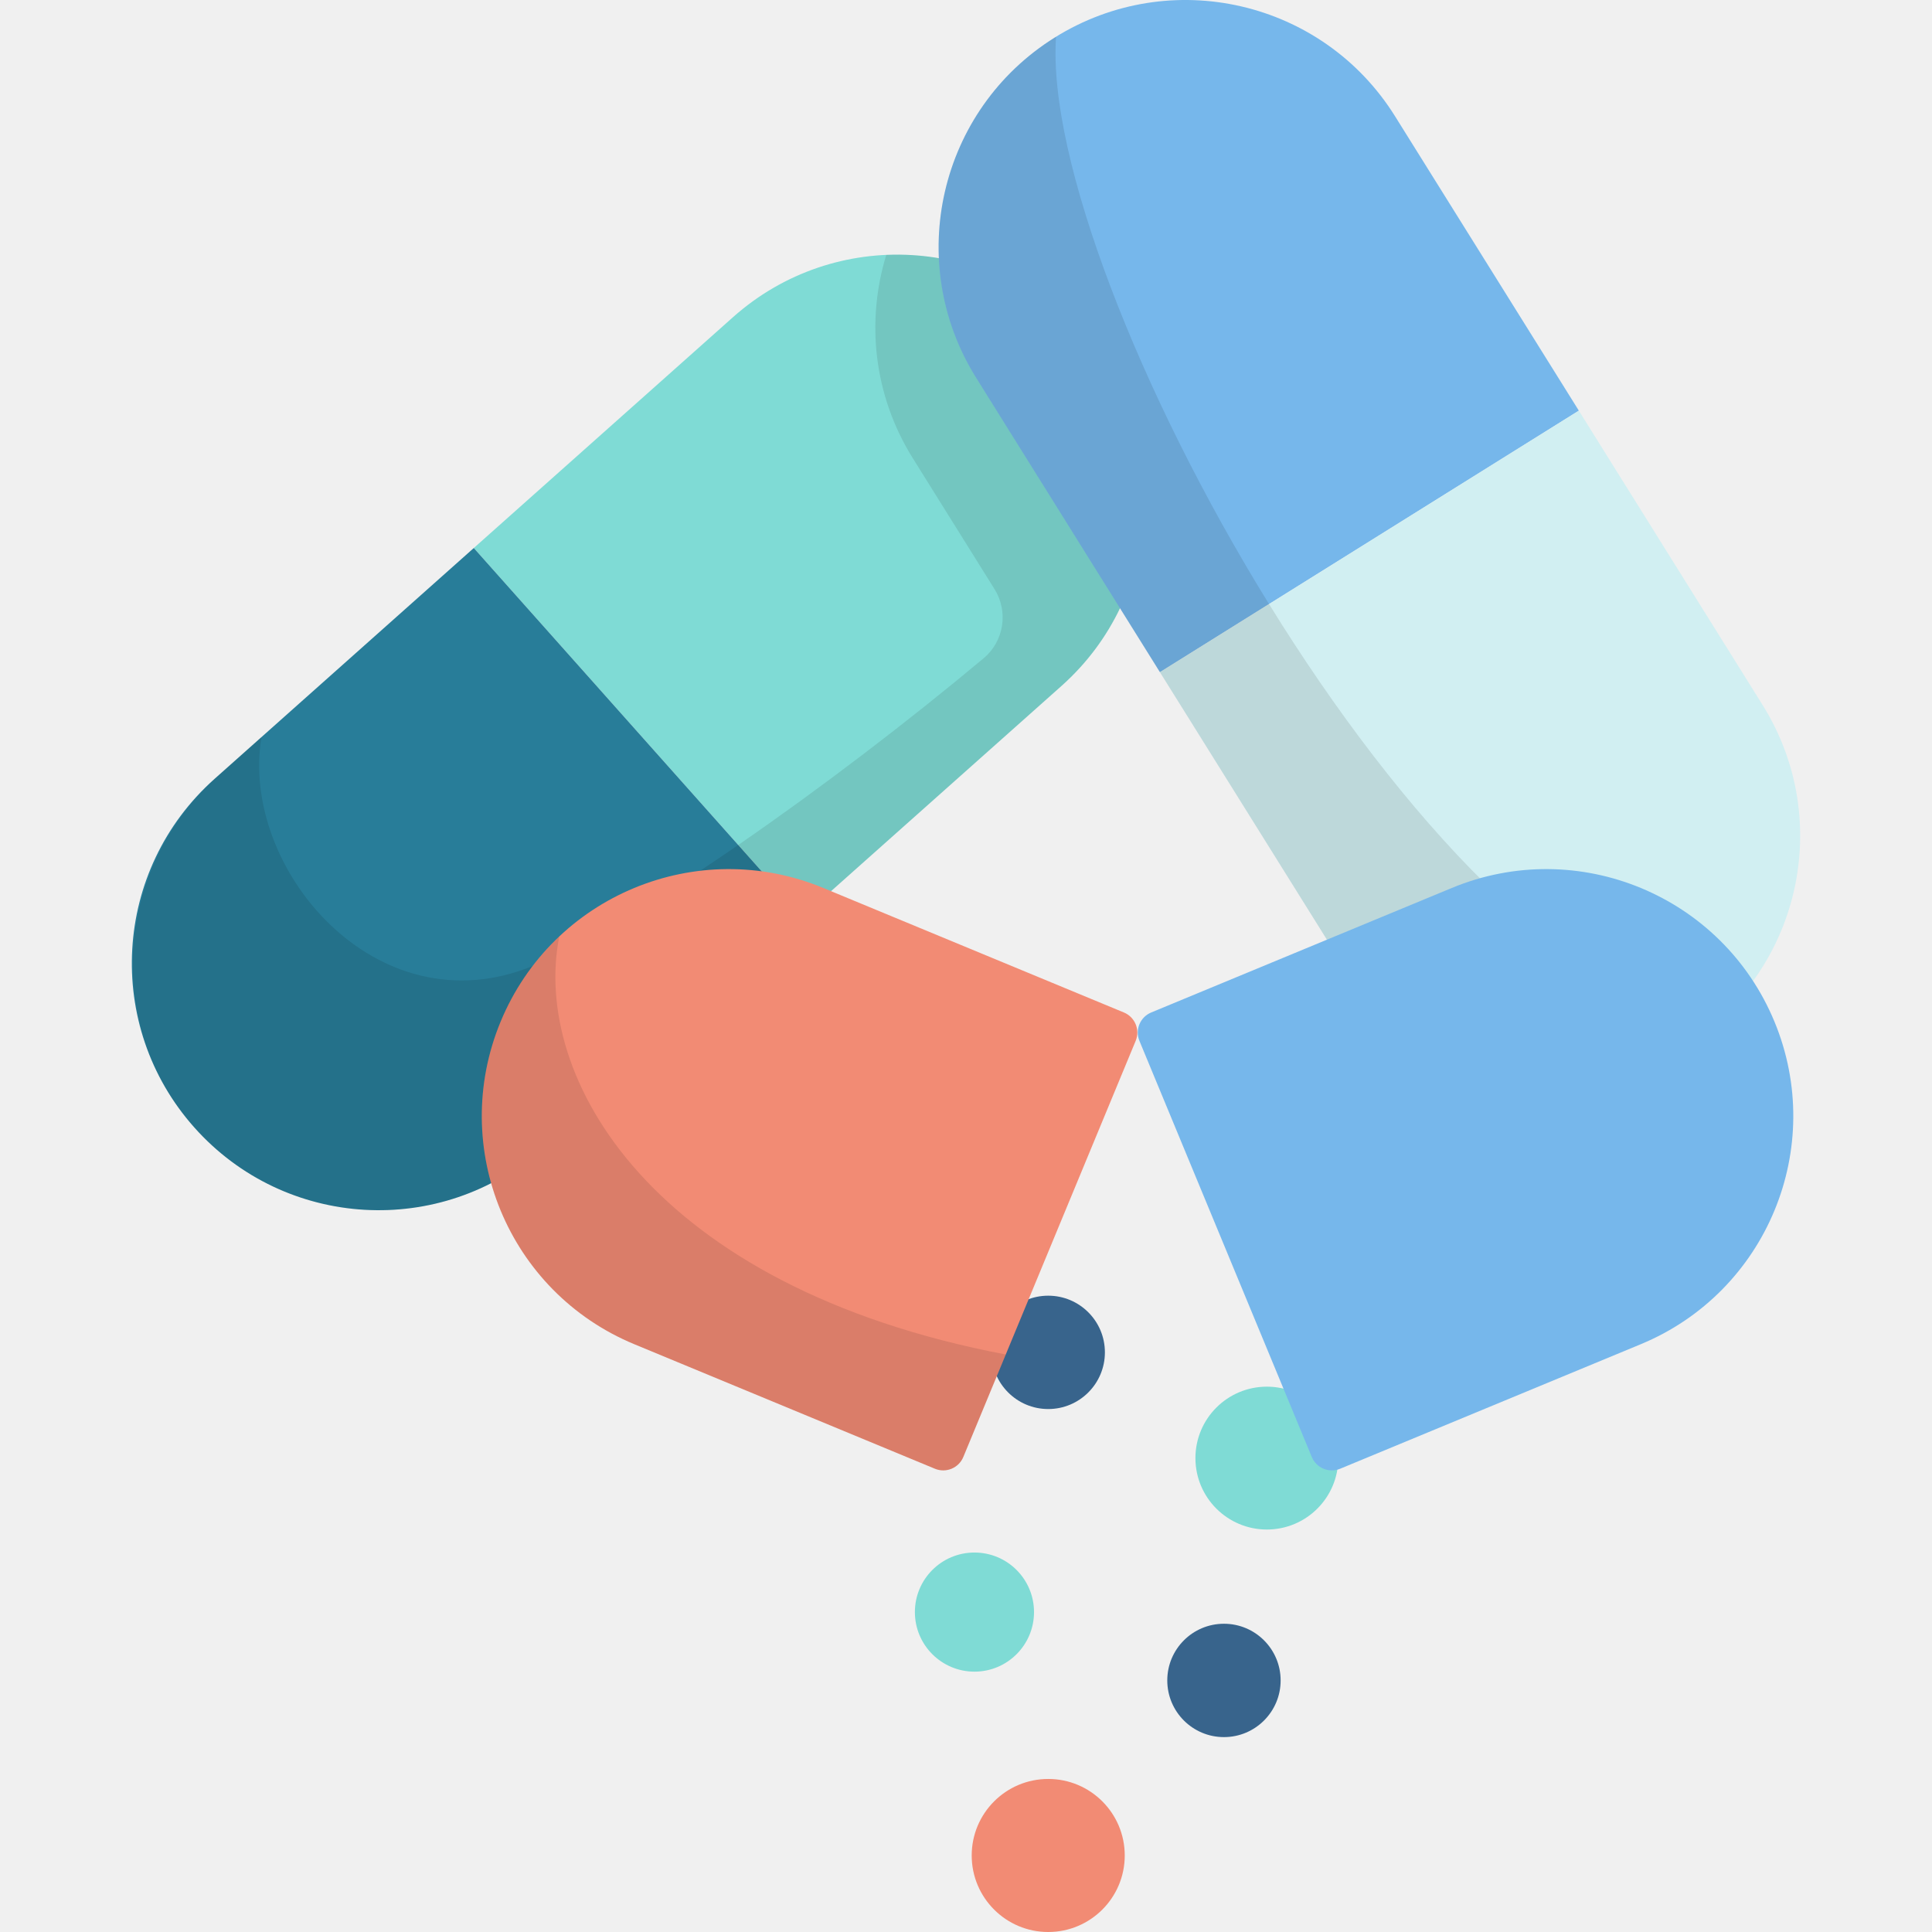
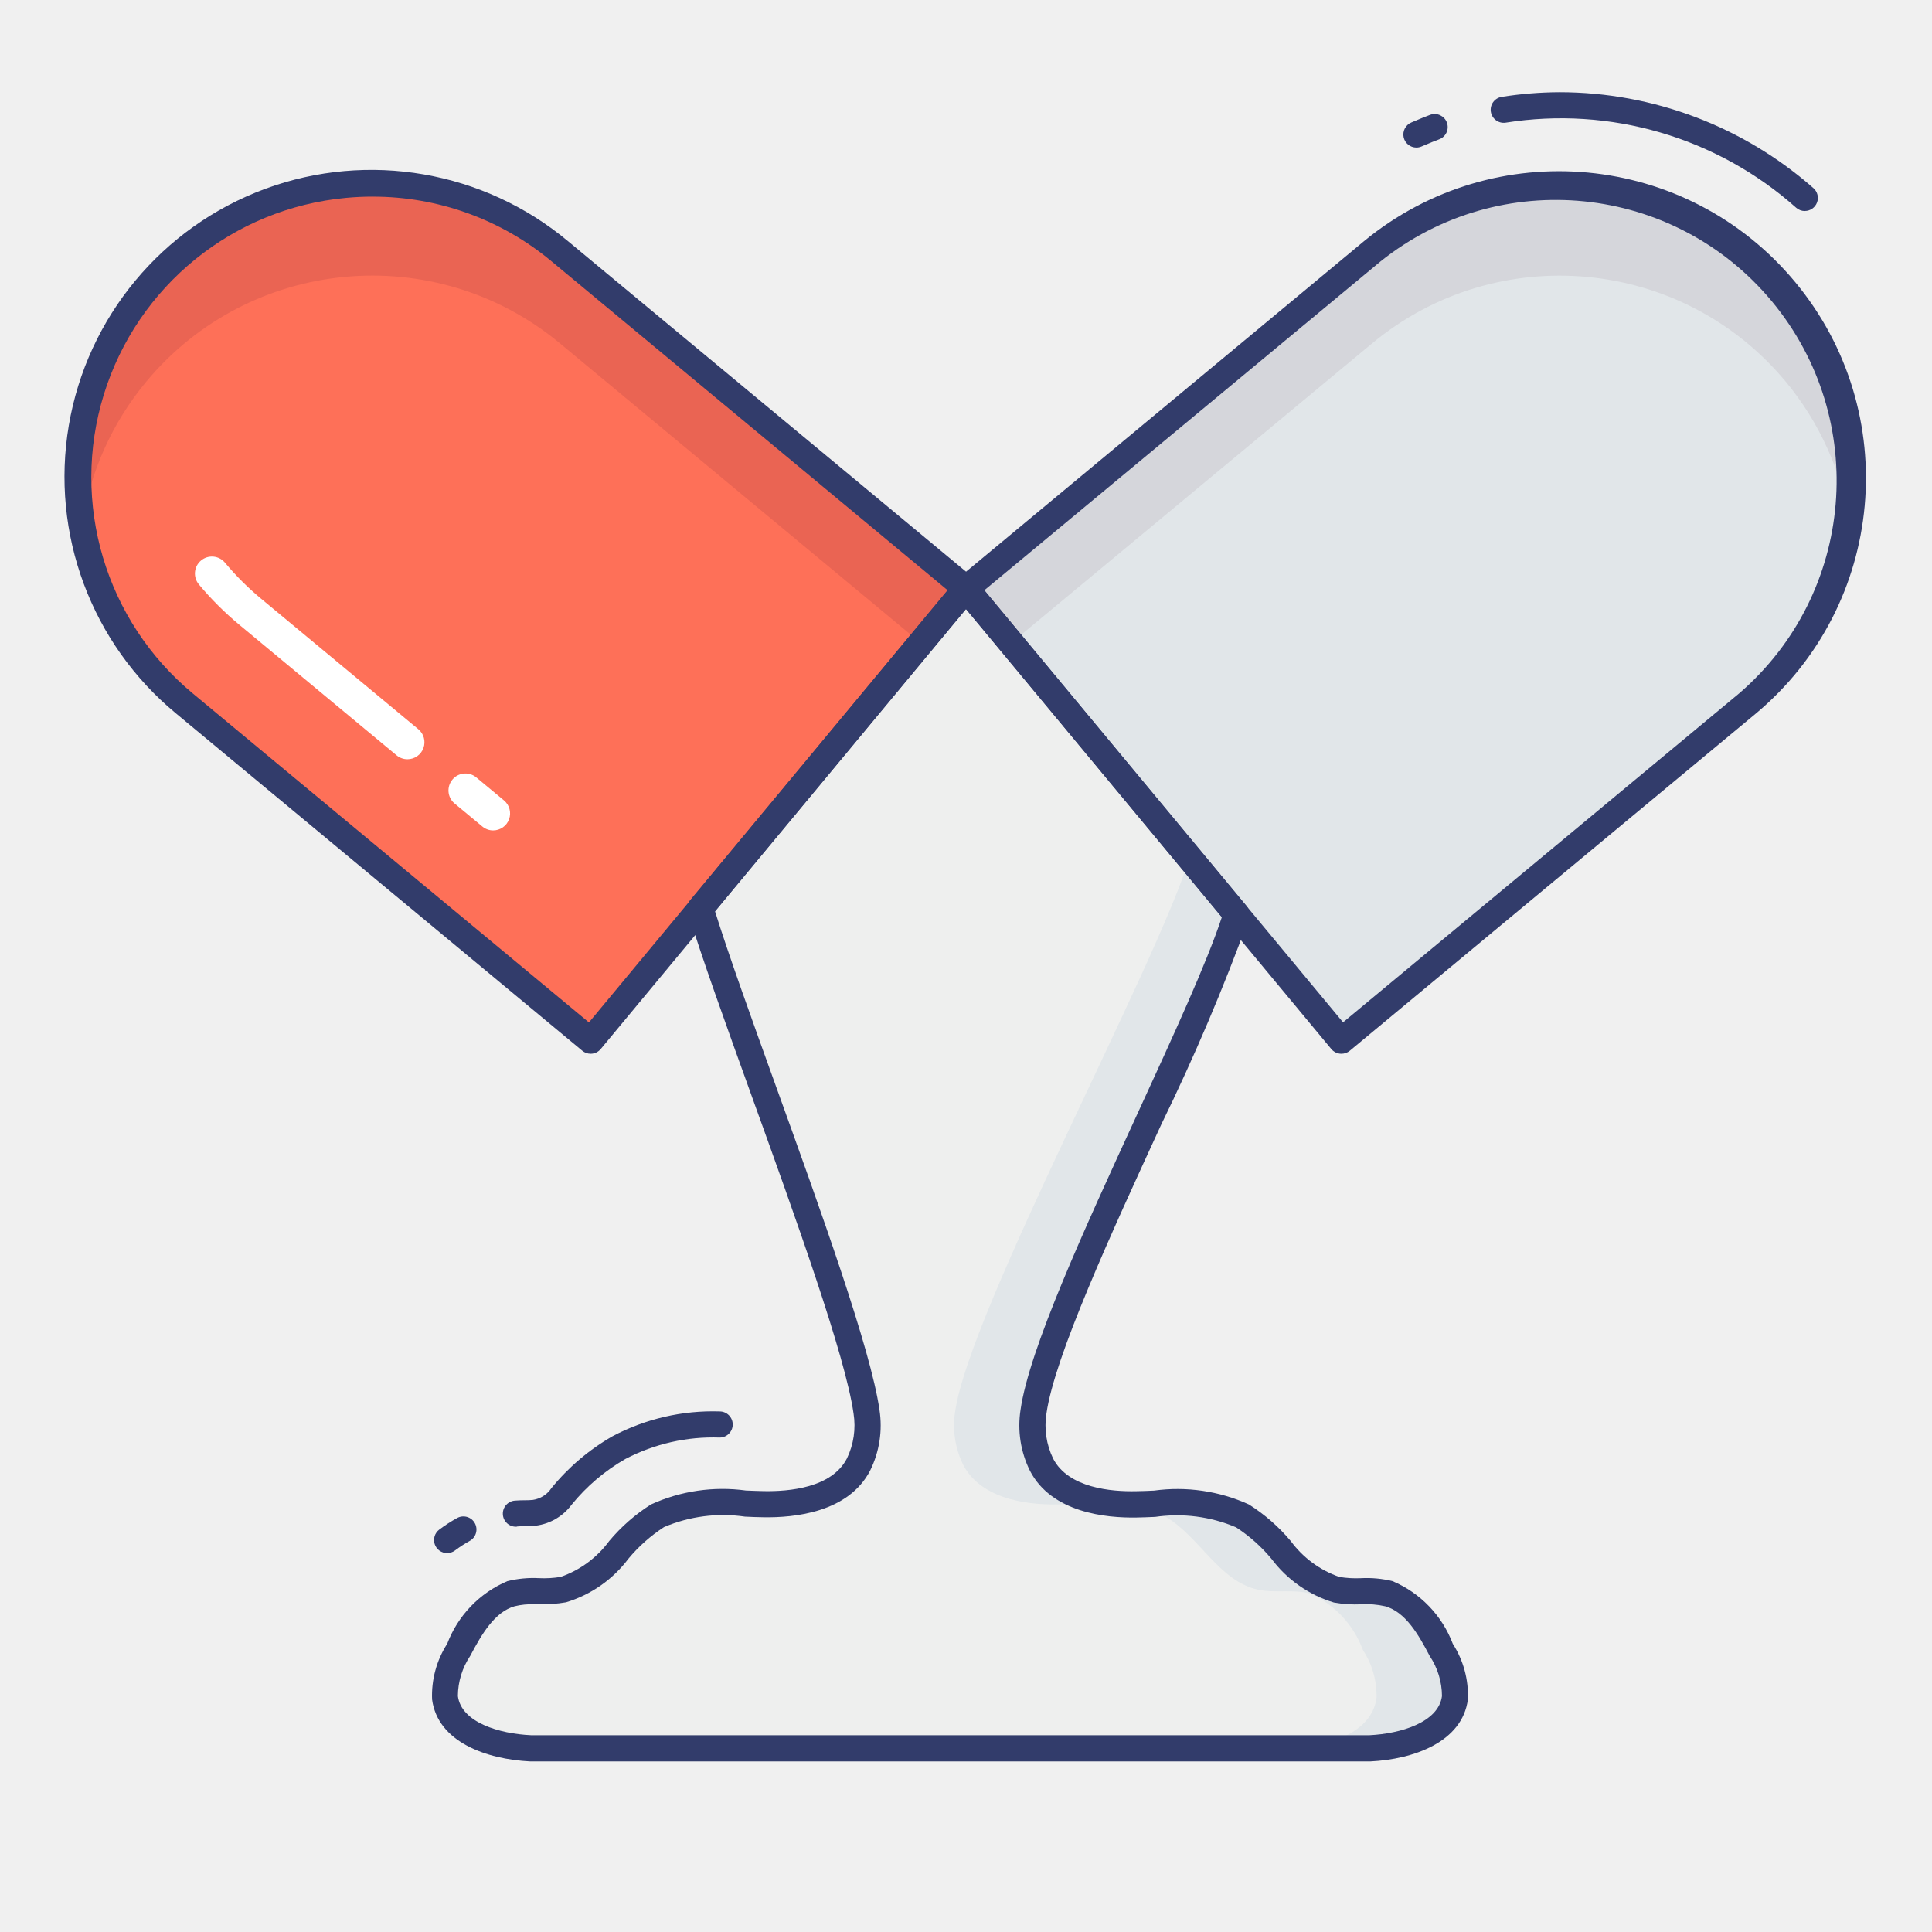
- <svg xmlns="http://www.w3.org/2000/svg" version="1.1" id="Capa_1" x="0px" y="0px" viewBox="0 0 511.999 511.999" style="enable-background:new 0 0 511.999 511.999;" xml:space="preserve">
-   <circle style="fill:#7FDBD5;" cx="258.24" cy="427.22" r="15.785" />
-   <g>
-     <circle style="fill:#38648C;" cx="324.36" cy="445.33" r="15.02" />
-     <circle style="fill:#38648C;" cx="277.79" cy="358.39" r="15.02" />
+ <svg xmlns="http://www.w3.org/2000/svg" id="line_color" height="512" viewBox="0 0 74 74" width="512" data-name="line color">
+   <path d="m13.22 9.9h20.22a0 0 0 0 1 0 0v22.5a0 0 0 0 1 0 0h-20.22a11.254 11.254 0 0 1 -11.254-11.249 11.254 11.254 0 0 1 11.254-11.251z" fill="#fe7058" transform="matrix(.769 .639 -.639 .769 17.593 -6.431)" />
+   <path d="m51.813 9.9h20.22a0 0 0 0 1 0 0v22.5a0 0 0 0 1 0 0h-20.22a11.254 11.254 0 0 1 -11.253-11.249 11.254 11.254 0 0 1 11.253-11.251z" fill="#e1e6e9" transform="matrix(-.769 .639 -.639 -.769 113.121 1.463)" />
+   <path d="m5.6 14.621a11.254 11.254 0 0 1 15.847-1.47l13.822 11.479 1.731-2.086-15.557-12.916a11.254 11.254 0 0 0 -15.843 1.472 11.216 11.216 0 0 0 -2.45 8.947 11.184 11.184 0 0 1 2.45-5.426z" fill="#ea6453" />
+   <path d="m52.557 13.151a11.254 11.254 0 0 1 15.843 1.47 11.184 11.184 0 0 1 2.445 5.426 11.216 11.216 0 0 0 -2.445-8.947 11.254 11.254 0 0 0 -15.847-1.47l-15.553 12.914 1.731 2.085z" fill="#d5d6db" />
+   <path d="m47.359 35.022c-1.284 4.192-7.225 15.176-7.775 19.052a3.412 3.412 0 0 0 .306 2.026c.634 1.231 2.244 1.55 3.629 1.522s2.867-.236 4.073.444c1.349.761 2.092 2.513 3.608 2.828.657.137 1.357-.033 2 .153a3.806 3.806 0 0 1 2 2.15 3.208 3.208 0 0 1 .525 1.836c-.179 1.369-1.891 1.871-3.27 1.938h-32.137c-1.379-.068-3.092-.569-3.27-1.938a3.208 3.208 0 0 1 .525-1.836 3.806 3.806 0 0 1 2-2.15c.645-.186 1.345-.016 2-.153 1.516-.316 2.259-2.068 3.608-2.828 1.206-.68 2.689-.472 4.073-.444s2.995-.291 3.629-1.522a3.412 3.412 0 0 0 .305-2.022c-.507-3.572-4.973-14.7-6.361-19.279l10.173-12.255z" fill="#eeefee" />
+   <path d="m47.359 35.022-1.8-2.167c-1.284 4.192-8.426 17.342-8.976 21.218a3.413 3.413 0 0 0 .307 2.027c.634 1.231 2.244 1.55 3.629 1.522.671-.013 1.365-.068 2.039-.044a3.22 3.22 0 0 1 -2.668-1.478 3.413 3.413 0 0 1 -.305-2.022c.55-3.878 6.49-14.864 7.774-19.056z" fill="#e1e6e9" />
+   <path d="m55.2 63.193a3.807 3.807 0 0 0 -2-2.15c-.645-.186-1.345-.016-2-.153-1.516-.316-2.259-2.068-3.608-2.828-1.206-.68-2.689-.472-4.073-.444-.137 0-.278 0-.418-.005a3.883 3.883 0 0 1 1.491.45c1.349.761 2.092 2.513 3.608 2.828.657.137 1.357-.033 2 .153a3.807 3.807 0 0 1 2 2.15 3.208 3.208 0 0 1 .525 1.836c-.179 1.369-1.891 1.871-3.271 1.938h3c1.379-.068 3.092-.569 3.271-1.938a3.208 3.208 0 0 0 -.525-1.837z" fill="#e1e6e9" />
+   <g fill="#323c6b">
+     <path d="m54.25 5.652a.5.5 0 0 1 -.192-.961l.164-.069c.188-.079.376-.159.567-.228a.5.5 0 0 1 .338.941c-.174.063-.345.135-.516.207l-.169.071a.494.494 0 0 1 -.192.039z" />
+     <path d="m69.129 8.083a.5.5 0 0 1 -.33-.125 13.542 13.542 0 0 0 -11.14-3.258.5.5 0 0 1 -.152-.988 14.566 14.566 0 0 1 2.233-.181 14.726 14.726 0 0 1 9.719 3.675.5.5 0 0 1 -.33.875z" />
+     <path d="m17.125 59.487a.5.5 0 0 1 -.3-.9 5.675 5.675 0 0 1 .686-.444.5.5 0 1 1 .477.879 4.732 4.732 0 0 0 -.564.367.5.5 0 0 1 -.299.098z" />
+     <path d="m19.78 58.476a.5.5 0 0 1 -.04-1c.126-.01.249-.012.368-.013a2.92 2.92 0 0 0 .3-.013 1.032 1.032 0 0 0 .711-.45 8.391 8.391 0 0 1 2.346-1.991 8.2 8.2 0 0 1 4.1-.948.5.5 0 1 1 0 1 7.247 7.247 0 0 0 -3.608.819 7.388 7.388 0 0 0 -2.065 1.756 2.024 2.024 0 0 1 -1.364.8 4 4 0 0 1 -.406.02c-.1 0-.2 0-.3.01z" />
+     <path d="m22.623 40.361a.5.5 0 0 1 -.319-.115l-15.558-12.916a11.754 11.754 0 1 1 15.016-18.087l15.557 12.917a.5.5 0 0 1 .065.7l-14.376 17.321a.5.5 0 0 1 -.385.18zm-8.35-32.83q-.5 0-1.013.047a10.753 10.753 0 0 0 -5.875 18.983l15.173 12.6 13.742-16.551-15.173-12.6a10.673 10.673 0 0 0 -6.854-2.478z" />
  </g>
-   <circle style="fill:#7FDBD5;" cx="335.73" cy="386.41" r="18.93" />
-   <circle style="fill:#F28B74;" cx="277.79" cy="491.72" r="20.279" />
-   <path style="fill:#7FDBD5;" d="M194.259,84.051l-68.702,61.18l87.036,97.736l68.702-61.18c26.989-24.034,29.384-65.397,5.35-92.386  l0,0C262.611,62.412,221.248,60.017,194.259,84.051z" />
-   <path style="fill:#287D99;" d="M56.856,206.412l68.702-61.18l87.036,97.736l-68.702,61.18c-26.989,24.034-68.351,21.639-92.386-5.35  l0,0C27.471,271.809,29.867,230.446,56.856,206.412z" />
-   <path style="opacity:0.1;enable-background:new    ;" d="M286.645,89.401c-13.617-15.291-32.796-22.679-51.772-21.847  c-5.368,17.494-3.426,37.126,7.025,53.868l21.666,34.706c3.734,5.982,2.508,13.813-2.904,18.335  C220.122,208.336,168.275,244.89,141.158,256c-41.47,16.99-77.702-25.996-71.853-60.674l-11.721,10.437  c-26.857,23.917-30.219,65.217-6.652,92.382c23.945,27.602,65.754,30.229,92.959,6.003l137.404-122.361  C308.284,157.753,310.679,116.39,286.645,89.401L286.645,89.401z" />
-   <path style="fill:#76B7EB;" d="M258.677,100.097l48.717,78.036l111.015-69.305l-48.717-78.036  c-19.138-30.656-59.504-39.993-90.16-20.855l0,0C248.877,29.075,239.539,69.441,258.677,100.097z" />
-   <path style="fill:#D1EFF2;" d="M356.111,256.17l-48.717-78.036l111.015-69.305l48.717,78.036  c19.138,30.656,9.801,71.022-20.855,90.16l0,0C415.615,296.163,375.249,286.826,356.111,256.17z" />
-   <path style="opacity:0.1;enable-background:new    ;" d="M446.271,277.025c2.946-1.839,5.69-3.878,8.236-6.081  C376.715,259.512,275.303,73.81,279.873,9.736c-0.113,0.069-0.228,0.131-0.341,0.201l0,0c-30.656,19.138-39.993,59.504-20.855,90.16  L356.11,256.17C375.249,286.826,415.615,296.163,446.271,277.025L446.271,277.025z" />
-   <path style="fill:#F28B74;" d="M168.093,356.227l79.671,33.001c2.938,1.217,6.307-0.178,7.524-3.117l45.675-110.269  c1.217-2.939-0.178-6.307-3.117-7.524l-79.671-33.001c-33.388-13.83-71.666,2.025-85.496,35.414l0,0  C118.849,304.12,134.705,342.397,168.093,356.227z" />
-   <path style="opacity:0.1;enable-background:new    ;" d="M255.289,386.112l11.249-27.157  c-94.099-17.909-125.694-73.52-118.33-110.754c-6.515,6.145-11.879,13.72-15.528,22.53l0,0  c-13.83,33.388,2.025,71.666,35.414,85.496l79.671,33.001C250.703,390.446,254.071,389.05,255.289,386.112z" />
-   <path style="fill:#76B7EB;" d="M434.83,356.227l-79.671,33.001c-2.938,1.217-6.307-0.178-7.524-3.117L301.96,275.842  c-1.217-2.939,0.178-6.307,3.117-7.524l79.671-33.001c33.388-13.83,71.666,2.025,85.496,35.414l0,0  C484.073,304.12,468.218,342.397,434.83,356.227z" />
-   <g>
- </g>
-   <g>
- </g>
-   <g>
- </g>
-   <g>
- </g>
-   <g>
- </g>
-   <g>
- </g>
-   <g>
- </g>
-   <g>
- </g>
-   <g>
- </g>
-   <g>
- </g>
-   <g>
- </g>
-   <g>
- </g>
-   <g>
- </g>
-   <g>
- </g>
-   <g>
- </g>
+   <path d="m15.606 29.081a.645.645 0 0 1 -.415-.15l-6.023-5a12 12 0 0 1 -1.551-1.547.65.65 0 0 1 1-.832 10.792 10.792 0 0 0 1.383 1.379l6.023 5a.65.65 0 0 1 -.415 1.15z" fill="#fff" />
+   <path d="m18.89 31.807a.645.645 0 0 1 -.415-.15l-1.075-.891a.65.65 0 0 1 .83-1l1.073.891a.65.65 0 0 1 -.415 1.15z" fill="#fff" />
+   <path d="m51.377 40.361a.5.5 0 0 1 -.385-.181l-14.377-17.316a.5.5 0 0 1 .065-.7l15.558-12.921a11.754 11.754 0 0 1 15.016 18.087l-15.554 12.916a.5.5 0 0 1 -.323.115zm-13.677-17.751 13.742 16.547 15.173-12.6a10.754 10.754 0 0 0 -13.738-16.544z" fill="#323c6b" />
+   <path d="m20.317 67.467c-1.694-.082-3.555-.749-3.767-2.374a3.67 3.67 0 0 1 .578-2.132 4.234 4.234 0 0 1 2.306-2.4 4.147 4.147 0 0 1 1.215-.114 3.948 3.948 0 0 0 .824-.048 3.9 3.9 0 0 0 1.862-1.376 6.893 6.893 0 0 1 1.6-1.4 6.6 6.6 0 0 1 3.637-.533c.232.009.464.019.692.023.951.016 2.591-.119 3.175-1.251a2.905 2.905 0 0 0 .254-1.722c-.313-2.213-2.229-7.524-3.919-12.21-.984-2.729-1.913-5.307-2.426-6.995a.5.5 0 0 1 .094-.464l10.171-12.25a.518.518 0 0 1 .77 0l10.361 12.479a.5.5 0 0 1 .094.466 81.454 81.454 0 0 1 -3.357 7.9c-1.918 4.171-4.092 8.9-4.4 11.077a2.907 2.907 0 0 0 .255 1.722c.584 1.133 2.24 1.272 3.174 1.251.229 0 .461-.014.693-.023a6.6 6.6 0 0 1 3.636.533 6.893 6.893 0 0 1 1.6 1.4 3.907 3.907 0 0 0 1.861 1.374 3.957 3.957 0 0 0 .825.048 4.153 4.153 0 0 1 1.215.114 4.232 4.232 0 0 1 2.306 2.4 3.661 3.661 0 0 1 .577 2.132c-.212 1.625-2.072 2.292-3.742 2.373zm.149-6.02a2.759 2.759 0 0 0 -.755.076c-.764.22-1.257 1.06-1.7 1.9a2.794 2.794 0 0 0 -.473 1.54c.132 1.015 1.591 1.444 2.8 1.5h32.119c1.184-.059 2.643-.488 2.774-1.5a2.788 2.788 0 0 0 -.472-1.539c-.439-.841-.932-1.681-1.7-1.9a3.285 3.285 0 0 0 -.93-.075 4.792 4.792 0 0 1 -1.037-.069 4.684 4.684 0 0 1 -2.391-1.673 6.05 6.05 0 0 0 -1.356-1.207 5.785 5.785 0 0 0 -3.1-.4c-.24.01-.479.02-.715.024-1.156.021-3.251-.179-4.082-1.793a3.905 3.905 0 0 1 -.359-2.331c.33-2.322 2.441-6.914 4.483-11.354 1.361-2.961 2.651-5.766 3.228-7.518l-9.8-11.801-9.613 11.579c.519 1.664 1.4 4.108 2.33 6.689 1.706 4.731 3.64 10.093 3.969 12.405a3.9 3.9 0 0 1 -.355 2.321c-.832 1.614-2.911 1.813-4.083 1.793-.236 0-.475-.015-.714-.024a5.792 5.792 0 0 0 -3.1.4 6.05 6.05 0 0 0 -1.361 1.208 4.676 4.676 0 0 1 -2.391 1.673 4.775 4.775 0 0 1 -1.036.069z" fill="#323c6b" />
</svg>
